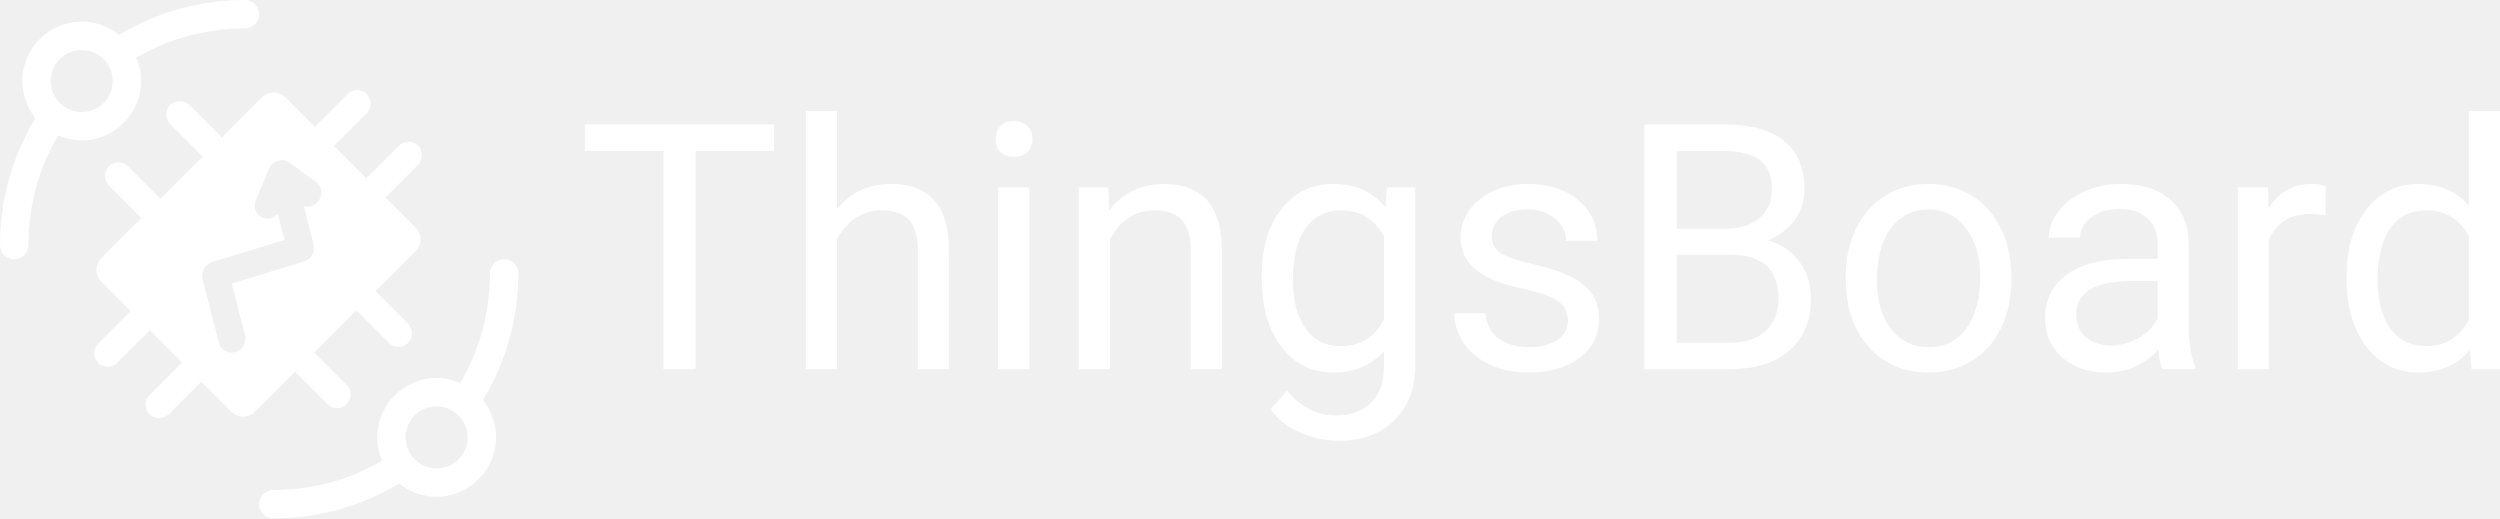
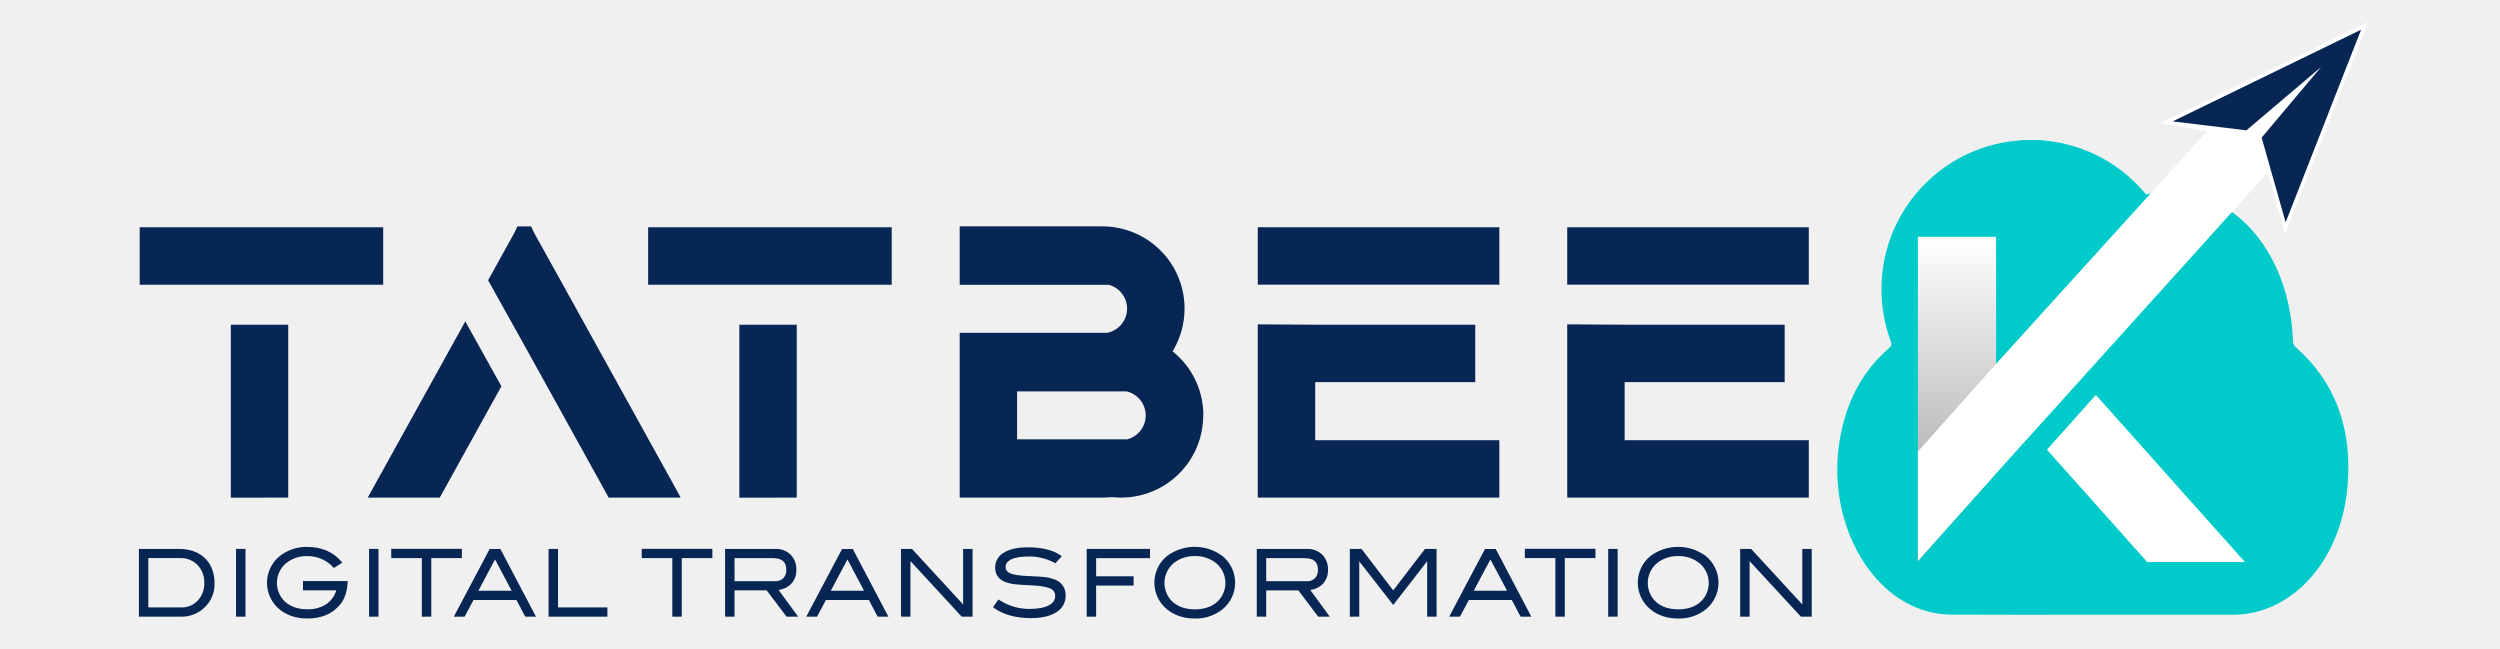
- <svg xmlns="http://www.w3.org/2000/svg" id="svg2" height="320" width="1543.4" version="1.1" viewBox="0 0 1543.427 320">
-   <g id="layer1" transform="translate(0 -732.36)">
-     <g stroke-width="28">
-       <g id="g5204-0" transform="matrix(-.66287 .69913 -.66371 -.70001 863.46 1410.6)">
-         <g id="g5175-6" transform="translate(2.5254 3.0305)" />
-         <g id="g5175-9-8" transform="translate(41.25 -30.543)" stroke-width="28" />
-       </g>
-       <g id="g5175-6-35" transform="matrix(.57657 .52719 -.57729 .52786 584.63 346.6)" />
-       <g id="g5204-0-5-0" transform="matrix(.66287 -.69913 .66371 .70001 -543.46 380.47)">
-         <g id="g5175-6-35-9" transform="translate(2.5254 3.0305)" />
-         <g id="g5175-9-8-2-6" transform="translate(41.25 -30.543)" stroke-width="28" />
-       </g>
-     </g>
-     <g id="text4279" transform="translate(0 732.36)" fill="#305680">
-       <g id="g9352" fill="#fff">
-         <g id="g4241" transform="translate(-.000061238 -732.36)">
-           <path id="path4278" style="color-rendering:auto;text-decoration-color:#000000;color:#000000;isolation:auto;mix-blend-mode:normal;shape-rendering:auto;solid-color:#000000;block-progression:tb;text-decoration-line:none;text-decoration-style:solid;image-rendering:auto;white-space:normal;text-indent:0;text-transform:none" d="m151.13 732.36c-28.363 0-54.915 7.915-77.613 21.537-6.472-5.262-14.605-8.191-23.067-8.194a8.766 8.766 0 0 0 -0.004 0c-20.154 0.001-36.679 16.528-36.678 36.682a8.766 8.766 0 0 0 0 0.011c0.01 8.415 2.927 16.483 8.103 22.927-13.83 22.83-21.87 49.58-21.87 78.17a8.766 8.766 0 1 0 17.531 0c0-24.702 6.719-47.748 18.378-67.574 4.566 1.985 9.473 3.15 14.519 3.157a8.766 8.766 0 0 0 0.012 0c20.155 0.001 36.683-16.527 36.682-36.682a8.766 8.766 0 0 0 0 -0.004c-0.002-4.999-1.139-9.863-3.083-14.397 19.717-11.484 42.585-18.095 67.085-18.095a8.766 8.766 0 1 0 0 -17.531zm-100.69 30.88c5.913 0.002 11.191 2.512 14.836 7.077a8.766 8.766 0 0 0 0.183 0.215c2.671 3.38 4.133 7.553 4.134 11.863-0.002 10.677-8.468 19.144-19.144 19.148-4.37-0.008-8.601-1.509-12-4.255a8.766 8.766 0 0 0 -0.012 -0.009c-4.514-3.633-7.136-9.098-7.144-14.893 0.003-10.677 8.47-19.144 19.148-19.146z" />
-           <path id="path4486-0-9-6-9-7-6-5" style="color-rendering:auto;text-decoration-color:#000000;color:#000000;isolation:auto;mix-blend-mode:normal;shape-rendering:auto;solid-color:#000000;block-progression:tb;text-decoration-line:none;text-decoration-style:solid;image-rendering:auto;white-space:normal;text-indent:0;text-transform:none" d="m66.992 835.19c-1.492 1.558-2.366 3.71-2.258 6.071 0.096 2.045 0.913 4.02 2.337 5.518 6.805 6.856 20.223 20.223 20.223 20.223l11.844-11.83s-12.973-12.961-20.176-20.171c-1.604-1.633-3.75-2.314-6.012-2.324-2.358-0.011-4.467 0.954-5.959 2.512zm32.147 19.983-36.639 36.639c-3.975 3.976-3.975 10.421 0 14.397l18.156 18.156 31.753 31.753 30.478 30.478c3.976 3.976 10.422 3.976 14.398 0l24.791-24.791 37.914-37.914 36.639-36.639c3.975-3.976 3.975-10.422-0.001-14.398l-18.63-18.63-31.75-31.76-30.01-30c-3.976-3.975-10.421-3.975-14.397 0l-24.79 24.79-37.91 37.91zm37.911-37.91s-12.973-12.961-20.176-20.171c-1.604-1.633-3.75-2.314-6.012-2.324-4.717-0.023-8.434 3.862-8.217 8.583 0.096 2.045 0.913 4.02 2.337 5.518 6.805 6.856 20.223 20.223 20.223 20.223l11.844-11.83zm69.193 5.213s12.961-12.973 20.171-20.176c1.633-1.604 2.314-3.75 2.324-6.012 0.022-4.717-3.862-8.434-8.583-8.217-2.045 0.096-4.02 0.913-5.518 2.337-6.856 6.805-20.223 20.223-20.223 20.223l11.83 11.844zm31.753 31.753s12.961-12.973 20.171-20.176c1.633-1.604 2.314-3.75 2.324-6.012 0.022-4.717-3.862-8.434-8.583-8.217-2.045 0.096-4.02 0.913-5.518 2.337-6.856 6.805-20.223 20.223-20.223 20.223l11.83 11.844zm-18.009 69.667s12.973 12.961 20.178 20.169c1.604 1.632 3.75 2.314 6.012 2.324 4.717 0.022 8.434-3.861 8.217-8.583l-0.002 0.002c-0.096-2.045-0.914-4.021-2.338-5.519-6.805-6.856-20.222-20.222-20.222-20.222l-11.844 11.83zm-37.914 37.914s12.973 12.961 20.178 20.169c1.604 1.632 3.75 2.314 6.012 2.324 4.717 0.023 8.434-3.861 8.217-8.583h-0.002c-0.096-2.045-0.913-4.021-2.337-5.518-6.805-6.856-20.223-20.223-20.223-20.223l-11.844 11.83zm-69.667-5.687s-12.961 12.973-20.169 20.178c-1.632 1.604-2.314 3.75-2.324 6.012-0.023 4.717 3.861 8.434 8.583 8.217h-0.002c2.045-0.096 4.02-0.913 5.518-2.337 6.856-6.805 20.223-20.223 20.223-20.223l-11.82-11.84zm-31.743-31.74s-12.961 12.973-20.169 20.178c-1.632 1.604-2.314 3.75-2.324 6.012-0.023 4.717 3.861 8.434 8.583 8.217h-0.002c2.045-0.096 4.02-0.913 5.518-2.337 6.856-6.805 20.223-20.223 20.223-20.223l-11.829-11.85zm87.237-90.554c1.679-1.706 3.967-2.66 6.297-2.626 1.663 0.024 3.253 0.55 4.562 1.51l16.499 12.1c3.201 2.297 4.144 6.659 2.231 10.312-1.914 3.653-6.123 5.524-9.951 4.423l6.124 23.948c1.113 4.352-1.564 8.968-5.983 10.317l-44.642 13.631 8.246 31.883c1.173 4.37-1.502 9.044-5.955 10.407s-8.976-1.111-10.068-5.505l-10.282-39.769c-1.127-4.356 1.549-8.985 5.976-10.338l44.661-13.637-4.122-16.118c-2.763 3.064-7.234 3.808-10.586 1.762-3.353-2.047-4.614-6.29-2.986-10.047l8.117-19.454c0.433-1.038 1.067-1.989 1.862-2.797z" fill-rule="evenodd" />
-           <path id="path4278-5" style="color-rendering:auto;text-decoration-color:#000000;color:#000000;isolation:auto;mix-blend-mode:normal;shape-rendering:auto;solid-color:#000000;block-progression:tb;text-decoration-line:none;text-decoration-style:solid;image-rendering:auto;white-space:normal;text-indent:0;text-transform:none" d="m168.87 1052.4c28.363 0 54.915-7.915 77.614-21.538 6.472 5.262 14.605 8.192 23.067 8.194a8.766 8.766 0 0 0 0.004 0c20.155-0.001 36.68-16.528 36.679-36.682a8.766 8.766 0 0 0 0 -0.011c-0.01-8.415-2.927-16.484-8.103-22.927 13.825-22.82 21.866-49.572 21.866-78.162a8.766 8.766 0 1 0 -17.531 0c0 24.703-6.719 47.749-18.378 67.575-4.566-1.985-9.473-3.15-14.519-3.157a8.766 8.766 0 0 0 -0.012 0c-20.155-0.001-36.683 16.527-36.682 36.682 0.002 4.999 1.139 9.863 3.083 14.397-19.717 11.484-42.586 18.095-67.086 18.095a8.766 8.766 0 1 0 0 17.531zm100.69-30.875c-5.913 0-11.191-2.512-14.836-7.077a8.766 8.766 0 0 0 -0.183 -0.215c-2.671-3.38-4.133-7.553-4.134-11.863 0.002-10.677 8.468-19.144 19.144-19.148 4.37 0.008 8.601 1.509 12 4.255a8.766 8.766 0 0 0 0.012 0.009c4.514 3.633 7.136 9.098 7.144 14.893-0.003 10.677-8.47 19.145-19.148 19.146z" />
-         </g>
-         <g id="g8299">
-           <path id="path4345" d="m477.92 93.229h-48.56v134.68h-19.818v-134.68h-48.456v-16.394h116.83v16.394z" />
-           <path id="path4347" d="m516.72 129.23q12.762-15.668 33.203-15.668 35.59 0 35.901 40.155v74.188h-19.196v-74.292q-0.104-12.14-5.603-17.95-5.396-5.811-16.913-5.811-9.338 0-16.394 4.981-7.056 4.981-10.999 13.074v79.999h-19.196v-159.38h19.196v60.699z" />
-           <path id="path4349" d="m635.43 227.91h-19.196v-112.27h19.196v112.27zm-20.76-142.05q0-4.669 2.801-7.886 2.905-3.217 8.508-3.217t8.508 3.217 2.905 7.886q0 4.669-2.905 7.782t-8.508 3.113-8.508-3.113q-2.801-3.113-2.801-7.782z" />
-           <path id="path4351" d="m684.19 115.64 0.623 14.111q12.866-16.187 33.618-16.187 35.59 0 35.901 40.155v74.188h-19.196v-74.292q-0.104-12.14-5.603-17.95-5.396-5.811-16.913-5.811-9.338 0-16.394 4.981-7.056 4.981-10.999 13.074v79.999h-19.196v-112.27h18.158z" />
-           <path id="path4353" d="m778.92 170.84q0-26.251 12.14-41.711 12.14-15.564 32.166-15.564 20.544 0 32.062 14.526l0.934-12.451h17.535v109.57q0 21.79-12.97 34.344-12.866 12.555-34.656 12.555-12.14 0-23.761-5.188t-17.743-14.215l9.961-11.517q12.347 15.253 30.194 15.253 14.008 0 21.79-7.886 7.886-7.886 7.886-22.205v-9.65q-11.517 13.281-31.439 13.281-19.714 0-31.958-15.875-12.14-15.875-12.14-43.268zm19.299 2.179q0 18.988 7.782 29.883 7.782 10.791 21.79 10.791 18.158 0 26.666-16.498v-51.257q-8.82-16.083-26.459-16.083-14.008 0-21.893 10.895-7.886 10.895-7.886 32.269z" />
-           <path id="path4355" d="m967.98 198.13q0-7.782-5.914-12.036-5.811-4.358-20.441-7.471-14.526-3.113-23.138-7.471-8.508-4.358-12.659-10.376-4.047-6.018-4.047-14.319 0-13.8 11.621-23.346 11.725-9.546 29.883-9.546 19.092 0 30.92 9.857 11.932 9.857 11.932 25.214h-19.299q0-7.886-6.744-13.593-6.641-5.707-16.809-5.707-10.48 0-16.394 4.565-5.914 4.565-5.914 11.932 0 6.952 5.499 10.48 5.499 3.528 19.818 6.744 14.423 3.217 23.346 7.678 8.923 4.462 13.177 10.791 4.358 6.226 4.358 15.253 0 15.045-12.036 24.176-12.036 9.027-31.232 9.027-13.489 0-23.865-4.773t-16.29-13.281q-5.811-8.612-5.811-18.573h19.196q0.519 9.65 7.678 15.356 7.263 5.603 19.092 5.603 10.895 0 17.432-4.358 6.641-4.462 6.641-11.829z" />
-           <path id="path4357" d="m1015.2 227.91v-151.07h49.39q24.591 0 36.938 10.168 12.451 10.168 12.451 30.09 0 10.583-6.018 18.781-6.018 8.093-16.394 12.555 12.244 3.424 19.299 13.074 7.159 9.546 7.159 22.827 0 20.337-13.178 31.958t-37.25 11.621h-52.399zm19.922-70.66v54.37h32.892q13.904 0 21.893-7.159 8.093-7.263 8.093-19.922 0-27.289-29.675-27.289h-33.203zm0-15.979h30.09q13.074 0 20.856-6.537 7.886-6.537 7.886-17.743 0-12.451-7.263-18.054-7.263-5.707-22.101-5.707h-29.468v48.041z" />
-           <path id="path4359" d="m1139.5 170.74q0-16.498 6.433-29.675 6.537-13.177 18.054-20.337 11.621-7.159 26.459-7.159 22.931 0 37.042 15.875 14.215 15.875 14.215 42.23v1.349q0 16.394-6.329 29.468-6.226 12.97-17.95 20.233-11.621 7.263-26.77 7.263-22.827 0-37.042-15.875-14.1-15.88-14.1-42.02v-1.349zm19.299 2.283q0 18.677 8.612 29.987 8.716 11.31 23.242 11.31 14.63 0 23.242-11.414 8.612-11.517 8.612-32.166 0-18.469-8.82-29.883-8.716-11.517-23.242-11.517-14.215 0-22.931 11.31-8.716 11.31-8.716 32.373z" />
-           <path id="path4361" d="m1335.1 227.91q-1.66-3.32-2.698-11.829-13.385 13.904-31.958 13.904-16.602 0-27.289-9.338-10.584-9.442-10.584-23.865 0-17.535 13.281-27.185 13.385-9.753 37.561-9.753h18.677v-8.82q0-10.065-6.018-15.979-6.018-6.018-17.743-6.018-10.272 0-17.224 5.188-6.952 5.188-6.952 12.555h-19.299q0-8.405 5.914-16.187 6.018-7.886 16.186-12.451 10.272-4.565 22.516-4.565 19.403 0 30.402 9.753 10.998 9.65 11.414 26.666v51.672q0 15.46 3.943 24.591v1.66h-20.129zm-31.854-14.63q9.027 0 17.12-4.669 8.093-4.669 11.725-12.14v-23.035h-15.045q-35.278 0-35.278 20.648 0 9.027 6.018 14.111 6.018 5.084 15.46 5.084z" />
-           <path id="path4363" d="m1435.8 132.87q-4.358-0.726-9.442-0.726-18.884 0-25.629 16.083v79.688h-19.196v-112.27h18.677l0.311 12.97q9.442-15.045 26.77-15.045 5.603 0 8.508 1.453v17.847z" />
-           <path id="path4365" d="m1448.7 170.84q0-25.836 12.244-41.504 12.244-15.771 32.062-15.771 19.714 0 31.232 13.489v-58.521h19.196v159.38h-17.639l-0.934-12.036q-11.517 14.111-32.062 14.111-19.507 0-31.854-15.979-12.244-15.979-12.244-41.711v-1.453zm19.196 2.179q0 19.092 7.886 29.883 7.886 10.791 21.79 10.791 18.262 0 26.666-16.394v-51.569q-8.612-15.875-26.459-15.875-14.111 0-21.997 10.895-7.886 10.895-7.886 32.269z" />
-         </g>
-       </g>
-     </g>
-   </g>
+ <svg xmlns="http://www.w3.org/2000/svg" id="Layer_1" data-name="Layer 1" viewBox="0 0 1350 350">
+   <defs>
+     <style>.cls-1{fill:#00caca;}.cls-2{fill:url(#linear-gradient);}.cls-3,.cls-4{fill:#fff;}.cls-4{stroke:#fff;stroke-miterlimit:10;stroke-width:4px;}.cls-5{fill:#072654;}</style>
+     <linearGradient id="linear-gradient" x1="1056.76" y1="302.98" x2="1056.76" y2="127.87" gradientUnits="userSpaceOnUse">
+       <stop offset="0" stop-color="#999" />
+       <stop offset="1" stop-color="#fff" />
+     </linearGradient>
+   </defs>
+   <path class="cls-1" d="M1054.26,331.91a52.65,52.65,0,0,1-10.23-1c-34.79-7-58.13-50.51-50.44-94.11,3.65-20.73,12.61-36.93,26.46-48.78a3.67,3.67,0,0,0,1.36-3.75,108.69,108.69,0,0,1,.73-29.39c6.56-38.36,24.48-64.46,54.21-75.14,29.88-10.73,48.14-.39,69.63,28.19,1,1.26,1.63,1.53,2.94.9,11.63-5.67,23.62-7.08,35.81-4,30.66,7.75,52,39.51,53.46,79.15a4.5,4.5,0,0,0,1.68,3.69c21,18.48,30.83,43.93,27.68,76.12-3.88,39.67-30.24,68.16-61.76,68.17h-79.5C1099.66,332,1080.89,332,1054.26,331.91Z" />
+   <circle class="cls-1" cx="1096.6" cy="156.2" r="80.62" />
+   <polygon class="cls-2" points="1077.88 127.87 1077.88 255.67 1035.65 302.98 1035.65 127.87 1077.88 127.87" />
+   <polygon class="cls-3" points="1253.92 60.56 1077.88 255.67 1035.65 302.98 1035.65 243.82 1077.88 196.49 1201.14 60.56 1253.92 60.56" />
+   <polygon class="cls-3" points="1105.36 242.82 1159.49 303.5 1212.28 303.5 1131.75 213.24 1105.36 242.82" />
+   <polygon class="cls-4" points="1275 16.03 1234.25 120.04 1221.28 74.31 1173.21 65.55 1275 16.03" />
+   <polygon class="cls-5" points="1275 16.03 1234.25 120.04 1221.28 74.31 1253.42 36.15 1213.05 70.38 1173.21 65.55 1275 16.03" />
+   <path class="cls-5" d="M206.93,122.74v31H75.43v-31Zm-82.29,146V175.37h31v93.34Z" />
+   <path class="cls-5" d="M251.25,173.57l19.51,35-31.62,57.12-1.66,3H198.59l4.77-8.63Zm116.33,95.14H328.69l-1.66-3L297.92,213.1l-14.27-25.76-.56-1-19.51-35,.06-.12,1.56-2.81,12.69-22.93,1.5-3.22h7.44l1.44,3.21L301,148.36l61.84,111.72Z" />
+   <path class="cls-5" d="M481.53,122.74v31H350v-31Zm-82.29,146V175.37h31v93.34Z" />
+   <path class="cls-5" d="M649.73,224.33a44.35,44.35,0,0,1-44.37,44.38,47.11,47.11,0,0,1-5-.28,47.4,47.4,0,0,1-5,.28H518.23v-89h79.71a13.32,13.32,0,0,0,.82-25.92H549.24v0h-31V122.23H595.3a44.53,44.53,0,0,1,38.48,22.26c.13.21.25.42.36.64a44.46,44.46,0,0,1-.09,43.11,2.33,2.33,0,0,1-.2.34l0,.06v0c-.22.36-.43.72-.65,1.07.56.45,1.09.9,1.62,1.37a44.26,44.26,0,0,1,15,33.21ZM549.24,237.24h59.44a13.32,13.32,0,0,0-.32-25.88H549.24Z" />
+   <path class="cls-5" d="M809.65,122.72v31H679.2v-31Zm-99.44,115h99.44v31H679.2V175.15l31,.19h86.43v31H710.21Z" />
+   <path class="cls-5" d="M976.75,122.72v31H846.3v-31Zm-99.44,115h99.44v31H846.3V175.15l31,.19h86.42v31H877.31Z" />
+   <path class="cls-5" d="M96.57,297.41q8.49,0,13.39,4.75t4.89,12.91a16.24,16.24,0,0,1-4.89,12.1A16.77,16.77,0,0,1,97.72,332H76V297.41ZM98,329a12.52,12.52,0,0,0,9.64-4.17,14.15,14.15,0,0,0,3.67-9.91,14.39,14.39,0,0,0-3.94-10.54,13.74,13.74,0,0,0-10.28-4h-18V329Z" />
+   <path class="cls-5" d="M97.72,333H75V296.41H96.57c5.91,0,10.65,1.69,14.09,5s5.19,7.93,5.19,13.63a17.25,17.25,0,0,1-5.19,12.81A17.78,17.78,0,0,1,97.72,333ZM77,331H97.72a15.9,15.9,0,0,0,11.54-4.51,15.17,15.17,0,0,0,4.59-11.39c0-5.13-1.54-9.24-4.58-12.2s-7.33-4.46-12.7-4.46H77Zm21-1H78.1V299.37h19a14.77,14.77,0,0,1,11,4.32,15.45,15.45,0,0,1,4.22,11.24,15.13,15.13,0,0,1-3.94,10.58A13.51,13.51,0,0,1,98,330ZM80.1,328H98a11.45,11.45,0,0,0,8.9-3.85,13,13,0,0,0,3.41-9.23,13.34,13.34,0,0,0-3.65-9.84,12.69,12.69,0,0,0-9.57-3.72h-17Z" />
+   <path class="cls-5" d="M131.56,332h-3.1V297.41h3.1Z" />
+   <path class="cls-5" d="M132.56,333h-5.1V296.41h5.1Zm-3.1-2h1.1V298.41h-1.1Z" />
+   <path class="cls-5" d="M186.69,314.83q-.52,6.9-3.54,10.71Q177.24,333,166,333q-8.73,0-14.51-4.77a17.59,17.59,0,0,1,0-27A21.86,21.86,0,0,1,166,296.31q10.89,0,17.37,7.26l-2.86,1.81A19.62,19.62,0,0,0,166,299.27a18.29,18.29,0,0,0-12.12,4.05,14.94,14.94,0,0,0-.53,22.45Q158.15,330,166,330a18.47,18.47,0,0,0,11.08-3.13,15.47,15.47,0,0,0,5.87-9.09H164.59v-3Z" />
+   <path class="cls-5" d="M166,334c-6,0-11.13-1.68-15.14-5a18.59,18.59,0,0,1,0-28.56,23,23,0,0,1,15.1-5.1c7.52,0,13.61,2.55,18.12,7.59l.78.88-4.53,2.88-.57-.58a18.73,18.73,0,0,0-13.8-5.81,17.45,17.45,0,0,0-11.48,3.82A13.94,13.94,0,0,0,154,325c3,2.65,7.05,4,12,4a17.61,17.61,0,0,0,10.49-2.94,14.07,14.07,0,0,0,5.12-7.28h-18v-5h24.17l-.08,1.08c-.36,4.78-1.62,8.56-3.74,11.25C179.81,331.34,173.76,334,166,334Zm0-36.66A21,21,0,0,0,152.15,302a16.58,16.58,0,0,0-.05,25.47c3.65,3,8.32,4.55,13.87,4.55,7.16,0,12.67-2.37,16.4-7.05,1.72-2.17,2.8-5.22,3.22-9.09h-20v1H184.2l-.32,1.25a16.44,16.44,0,0,1-6.25,9.65A19.54,19.54,0,0,1,166,331c-5.44,0-9.92-1.51-13.3-4.49a15.93,15.93,0,0,1,.54-24A19.38,19.38,0,0,1,166,298.27a20.59,20.59,0,0,1,14.65,5.84l1.17-.74C177.76,299.35,172.45,297.31,166,297.31Z" />
+   <path class="cls-5" d="M203.39,332h-3.1V297.41h3.1Z" />
+   <path class="cls-5" d="M204.39,333h-5.1V296.41h5.1Zm-3.1-2h1.1V298.41h-1.1Z" />
+   <path class="cls-5" d="M248.4,300.37H231.89V332h-3.11v-31.6H212.27v-3H248.4Z" />
+   <path class="cls-5" d="M232.89,333h-5.1V301.37H211.27v-5H249.4v5H232.89Zm-3.11-2h1.11v-31.6H247.4v-1H213.27v1h16.51Z" />
+   <path class="cls-5" d="M287.78,332h-3.56l-4.72-9H255.09l-4.8,9h-3.56L265,297.41h4.58ZM277.94,320l-10.38-19.62h-.46L256.66,320Z" />
+   <path class="cls-5" d="M289.43,333h-5.81l-4.73-9h-23.2l-4.8,9h-5.82l19.34-36.55h5.79Zm-4.61-2h1.3L269,298.41h-3.38L248.39,331h1.31l4.8-9h25.6ZM279.6,321H255l11.5-21.62h1.66Zm-21.27-2h17.95l-8.95-16.92Z" />
+   <path class="cls-5" d="M327,332H297.23V297.41h3.1V329H327Z" />
+   <path class="cls-5" d="M328,333H296.23V296.41h5.1V328H328Zm-29.78-2H326v-1H299.34V298.41h-1.11Z" />
+   <path class="cls-5" d="M383.67,300.37H367.16V332h-3.1v-31.6H347.54v-3h36.13Z" />
+   <path class="cls-5" d="M368.16,333h-5.1V301.37H346.54v-5h38.13v5H368.16Zm-3.11-2h1.11v-31.6h16.51v-1H348.54v1h16.51Z" />
+   <path class="cls-5" d="M429,332h-3.79l-10.7-14.18H395.65V332h-3.1V297.41h26.06a10.32,10.32,0,0,1,7.59,2.79,10.11,10.11,0,0,1,2.82,7.52,9.49,9.49,0,0,1-2.7,7.09c-1.8,1.76-4.37,2.76-7.71,3Zm-10.65-17.14a7.14,7.14,0,0,0,5.32-1.9,7.25,7.25,0,0,0,1.89-5.35q0-7.21-8.35-7.21H395.65v14.46Z" />
+   <path class="cls-5" d="M431,333h-6.26L414,318.79H396.65V333h-5.1V296.41h27.06a11.32,11.32,0,0,1,8.29,3.08,11.11,11.11,0,0,1,3.12,8.23,10.5,10.5,0,0,1-3,7.8,11.81,11.81,0,0,1-6.58,3.07Zm-5.26-2h1.32l-10.32-14.06,1.82-.12a10.83,10.83,0,0,0,7.07-2.69,8.5,8.5,0,0,0,2.4-6.38,9.1,9.1,0,0,0-2.52-6.81,9.29,9.29,0,0,0-6.89-2.5H393.55V331h1.1V316.79H415Zm-7.36-15.14H394.65V299.37h22.58c7.72,0,9.35,4.46,9.35,8.21a8.28,8.28,0,0,1-2.18,6.06A8.16,8.16,0,0,1,418.37,315.83Zm-21.72-2h21.72a6.16,6.16,0,0,0,4.61-1.6,6.24,6.24,0,0,0,1.6-4.65c0-4.24-2.34-6.21-7.35-6.21H396.65Z" />
+   <path class="cls-5" d="M478.08,332h-3.56l-4.72-9H445.4l-4.8,9H437l18.28-34.56h4.59ZM468.24,320l-10.38-19.62h-.46L447,320Z" />
+   <path class="cls-5" d="M479.74,333h-5.82l-4.72-9H446l-4.8,9h-5.82l19.34-36.55h5.79Zm-4.61-2h1.3l-17.14-32.56h-3.38L438.69,331H440l4.8-9h25.61ZM469.9,321H445.3l11.5-21.62h1.66Zm-21.27-2h17.95l-8.95-16.92Z" />
+   <path class="cls-5" d="M524.19,332h-4.42l-29.14-31.55V332h-3.1V297.41H492L521.09,329V297.41h3.1Z" />
+   <path class="cls-5" d="M525.19,333h-5.86l-27.7-30v30h-5.1V296.41h5.93l27.63,30v-30h5.1Zm-3.1-2h1.1V298.41h-1.1Zm-1.88,0h1.37l-30-32.56h-1.44Zm-31.68,0h1.1V298.41h-1.1Z" />
+   <path class="cls-5" d="M569.63,302.9a29.68,29.68,0,0,0-14.37-3.39c-4.29,0-7.58.58-9.85,1.74S542,304,542,306.17s1.1,3.58,3.29,4.47c2,.79,5.24,1.28,9.89,1.47q6,.24,8.06.48a20.42,20.42,0,0,1,6.11,1.38,7.78,7.78,0,0,1,5.06,7.69,9.19,9.19,0,0,1-4.6,8.18q-4.6,2.94-13.2,2.94-11.65,0-19-5.11l1.81-2.63a30.24,30.24,0,0,0,16.52,4.78q7.16,0,11-2.12t3.84-5.88a5.2,5.2,0,0,0-3.48-5q-3.1-1.38-10.55-1.71-5.49-.24-7.63-.48a21.88,21.88,0,0,1-5.69-1.14c-3.37-1.28-5.06-3.58-5.06-6.92a8.19,8.19,0,0,1,4.35-7.33c2.89-1.77,7-2.65,12.36-2.65q10.83,0,16.75,4Z" />
+   <path class="cls-5" d="M556.6,333.78c-7.94,0-14.52-1.78-19.57-5.29l-.82-.57,2.93-4.23.81.51a29.47,29.47,0,0,0,16,4.62c4.58,0,8.12-.67,10.52-2,2.24-1.24,3.32-2.87,3.32-5a4.18,4.18,0,0,0-2.88-4.12c-2-.87-5.38-1.42-10.19-1.63-3.65-.16-6.24-.32-7.7-.48a23.17,23.17,0,0,1-5.94-1.21c-3.77-1.43-5.69-4.07-5.69-7.85a9.16,9.16,0,0,1,4.82-8.18c3-1.86,7.37-2.8,12.88-2.8,7.39,0,13.21,1.39,17.31,4.13l1,.65-3.51,3.82-.69-.37a28.79,28.79,0,0,0-13.89-3.27c-4.11,0-7.28.55-9.4,1.62-1.93,1-2.87,2.3-2.87,4s.85,2.8,2.67,3.54,5,1.22,9.55,1.4c4,.16,6.7.32,8.14.48a21.69,21.69,0,0,1,6.39,1.47,8.71,8.71,0,0,1,5.66,8.6,10.21,10.21,0,0,1-5.06,9C567.11,332.74,562.49,333.78,556.6,333.78ZM539,327.4c4.6,2.91,10.51,4.38,17.6,4.38,5.51,0,9.76-.94,12.66-2.78a8.2,8.2,0,0,0,4.14-7.34,6.79,6.79,0,0,0-4.46-6.77,19.72,19.72,0,0,0-5.81-1.31c-1.4-.16-4.09-.32-8-.47-4.81-.2-8.15-.7-10.22-1.55-3.24-1.31-3.91-3.65-3.91-5.39,0-2.52,1.33-4.48,4-5.81,2.41-1.23,5.88-1.85,10.31-1.85a31.14,31.14,0,0,1,14.16,3.15l.85-.93c-3.7-2.11-8.81-3.18-15.2-3.18-5.13,0-9.12.84-11.84,2.5a7.21,7.21,0,0,0-3.87,6.48c0,2.9,1.45,4.86,4.41,6a21.39,21.39,0,0,0,5.43,1.09c1.44.16,4,.32,7.59.47,5.13.23,8.7.82,10.9,1.8a6.19,6.19,0,0,1,4.08,5.95c0,2.89-1.46,5.16-4.35,6.75-2.7,1.49-6.57,2.25-11.49,2.25a31.33,31.33,0,0,1-16.23-4.43Z" />
+   <path class="cls-5" d="M620,300.37H590.92v11.79h20.23v3H590.92V332h-3.11V297.41H620Z" />
+   <path class="cls-5" d="M591.91,333h-5.1V296.41H621v5H591.91v9.79h20.24v5H591.91Zm-3.1-2h1.11V314.12h20.23v-1H589.92V299.37H619v-1H588.81Z" />
+   <path class="cls-5" d="M666,314.64a16.78,16.78,0,0,1-6.39,13.6Q653.88,333,645.23,333t-14.46-4.73a17.56,17.56,0,0,1,.05-27.16,24.09,24.09,0,0,1,28.78,0A16.77,16.77,0,0,1,666,314.64Zm-3.29,0a14,14,0,0,0-5.63-11.53,20.23,20.23,0,0,0-23.77,0,15,15,0,0,0-.79,22.66q4.8,4.21,12.67,4.22t12.7-4.24A14.1,14.1,0,0,0,662.75,314.66Z" />
+   <path class="cls-5" d="M645.23,334c-6,0-11.07-1.67-15.09-5a18.57,18.57,0,0,1,0-28.71,25.08,25.08,0,0,1,30.05,0,18.58,18.58,0,0,1,0,28.71A23.13,23.13,0,0,1,645.23,334Zm0-36.66a21.1,21.1,0,0,0-13.78,4.55,16.57,16.57,0,0,0-.05,25.61c3.66,3,8.31,4.5,13.83,4.5a21.13,21.13,0,0,0,13.79-4.5,16.58,16.58,0,0,0-.06-25.61A21,21,0,0,0,645.23,297.31Zm0,33.7c-5.48,0-10-1.5-13.33-4.47a16,16,0,0,1,.83-24.19,21.21,21.21,0,0,1,25,0,15.9,15.9,0,0,1,.86,24.18C655.2,329.5,650.71,331,645.23,331Zm0-30.74A17.63,17.63,0,0,0,634,303.91a14,14,0,0,0-.75,21.13c3,2.63,7,4,12,4s9-1.34,12-4a13.91,13.91,0,0,0-.77-21.11A17.83,17.83,0,0,0,645.23,300.27Z" />
+   <path class="cls-5" d="M716.12,332h-3.79l-10.7-14.18H682.75V332h-3.1V297.41h26.06a10.32,10.32,0,0,1,7.59,2.79,10.11,10.11,0,0,1,2.82,7.52,9.49,9.49,0,0,1-2.7,7.09c-1.8,1.76-4.37,2.76-7.71,3Zm-10.65-17.14a7.14,7.14,0,0,0,5.32-1.9,7.25,7.25,0,0,0,1.89-5.35q0-7.21-8.35-7.21H682.75v14.46Z" />
+   <path class="cls-5" d="M718.09,333h-6.26l-10.7-14.17H683.75V333h-5.1V296.41h27.06a11.32,11.32,0,0,1,8.29,3.08,11.11,11.11,0,0,1,3.12,8.23,10.5,10.5,0,0,1-3,7.8,11.81,11.81,0,0,1-6.58,3.07Zm-5.26-2h1.32l-10.32-14.06,1.82-.12a10.83,10.83,0,0,0,7.07-2.69,8.5,8.5,0,0,0,2.4-6.38,9.1,9.1,0,0,0-2.52-6.81,9.29,9.29,0,0,0-6.89-2.5H680.65V331h1.1V316.79h20.38Zm-7.36-15.14H681.75V299.37h22.58c7.72,0,9.35,4.46,9.35,8.21a8.28,8.28,0,0,1-2.18,6.06A8.16,8.16,0,0,1,705.47,315.83Zm-21.72-2h21.72a6.16,6.16,0,0,0,4.61-1.6,6.24,6.24,0,0,0,1.6-4.65c0-4.24-2.34-6.21-7.35-6.21H683.75Z" />
+   <path class="cls-5" d="M774.78,332h-3.11V300.42h-.19L752.34,325l-19.18-24.62H733V332h-3.1V297.41h4.83l17.6,23,17.67-23h4.77Z" />
+   <path class="cls-5" d="M775.77,333h-5.1V303.08l-18.33,23.59L734,303.14V333h-5.1V296.41h6.33l17.1,22.4,17.18-22.4h6.25Zm-3.1-2h1.11V298.41H770.5L752.34,322.1l-18.09-23.69h-3.34V331H732V299.42h1.49l.44.38,18.4,23.62,18.65-24h1.49l.19,1Z" />
+   <path class="cls-5" d="M825.27,332h-3.56L817,323h-24.4l-4.8,9h-3.57l18.28-34.56h4.59ZM815.43,320l-10.38-19.62h-.46L794.16,320Z" />
+   <path class="cls-5" d="M826.93,333h-5.82l-4.72-9H793.18l-4.8,9h-5.81l19.33-36.55h5.79Zm-4.61-2h1.3l-17.14-32.56h-3.37L785.88,331h1.31l4.8-9H817.6ZM817.09,321h-24.6L804,299.41h1.66Zm-21.27-2h18l-9-16.92Z" />
+   <path class="cls-5" d="M860.55,300.37H844V332h-3.1v-31.6H824.41v-3h36.14Z" />
+   <path class="cls-5" d="M845,333h-5.1V301.37H823.42v-5h38.13v5H845Zm-3.1-2H843v-31.6h16.52v-1H825.41v1h16.52Z" />
+   <path class="cls-5" d="M872.53,332h-3.1V297.41h3.1Z" />
+   <path class="cls-5" d="M873.53,333h-5.1V296.41h5.1Zm-3.11-2h1.11V298.41h-1.11Z" />
+   <path class="cls-5" d="M927.08,314.64a16.78,16.78,0,0,1-6.39,13.6Q914.92,333,906.28,333t-14.47-4.73a17.58,17.58,0,0,1,.05-27.16,24.09,24.09,0,0,1,28.78,0A16.77,16.77,0,0,1,927.08,314.64Zm-3.29,0a14,14,0,0,0-5.63-11.53,20.23,20.23,0,0,0-23.77,0,15,15,0,0,0-.79,22.66q4.8,4.21,12.68,4.22c5.24,0,9.48-1.41,12.69-4.24A14.1,14.1,0,0,0,923.79,314.66Z" />
+   <path class="cls-5" d="M906.28,334c-6,0-11.08-1.67-15.1-5a18.59,18.59,0,0,1,0-28.71,25.07,25.07,0,0,1,30,0,18.58,18.58,0,0,1,.05,28.71A23.12,23.12,0,0,1,906.28,334Zm0-36.66a21.11,21.11,0,0,0-13.79,4.55,16.57,16.57,0,0,0,0,25.61c3.66,3,8.31,4.5,13.84,4.5a21.13,21.13,0,0,0,13.78-4.5,16.57,16.57,0,0,0,0-25.61A21.06,21.06,0,0,0,906.28,297.31Zm0,33.7c-5.48,0-10-1.5-13.34-4.47a16,16,0,0,1,.83-24.19,21.22,21.22,0,0,1,25,0,15.91,15.91,0,0,1,.85,24.18C916.24,329.5,911.75,331,906.28,331Zm0-30.74A17.64,17.64,0,0,0,895,303.91a14,14,0,0,0-.75,21.13c3,2.63,7,4,12,4s9-1.34,12-4a13.91,13.91,0,0,0-.77-21.11A17.8,17.8,0,0,0,906.28,300.27Z" />
+   <path class="cls-5" d="M977.34,332h-4.42l-29.13-31.55V332h-3.1V297.41h4.48L974.24,329V297.41h3.1Z" />
+   <path class="cls-5" d="M978.34,333h-5.85l-27.7-30v30h-5.1V296.41h5.92l27.63,30v-30h5.1Zm-3.1-2h1.11V298.41h-1.11Zm-1.88,0h1.38l-30-32.56h-1.45Zm-31.67,0h1.1V298.41h-1.1Z" />
</svg>
